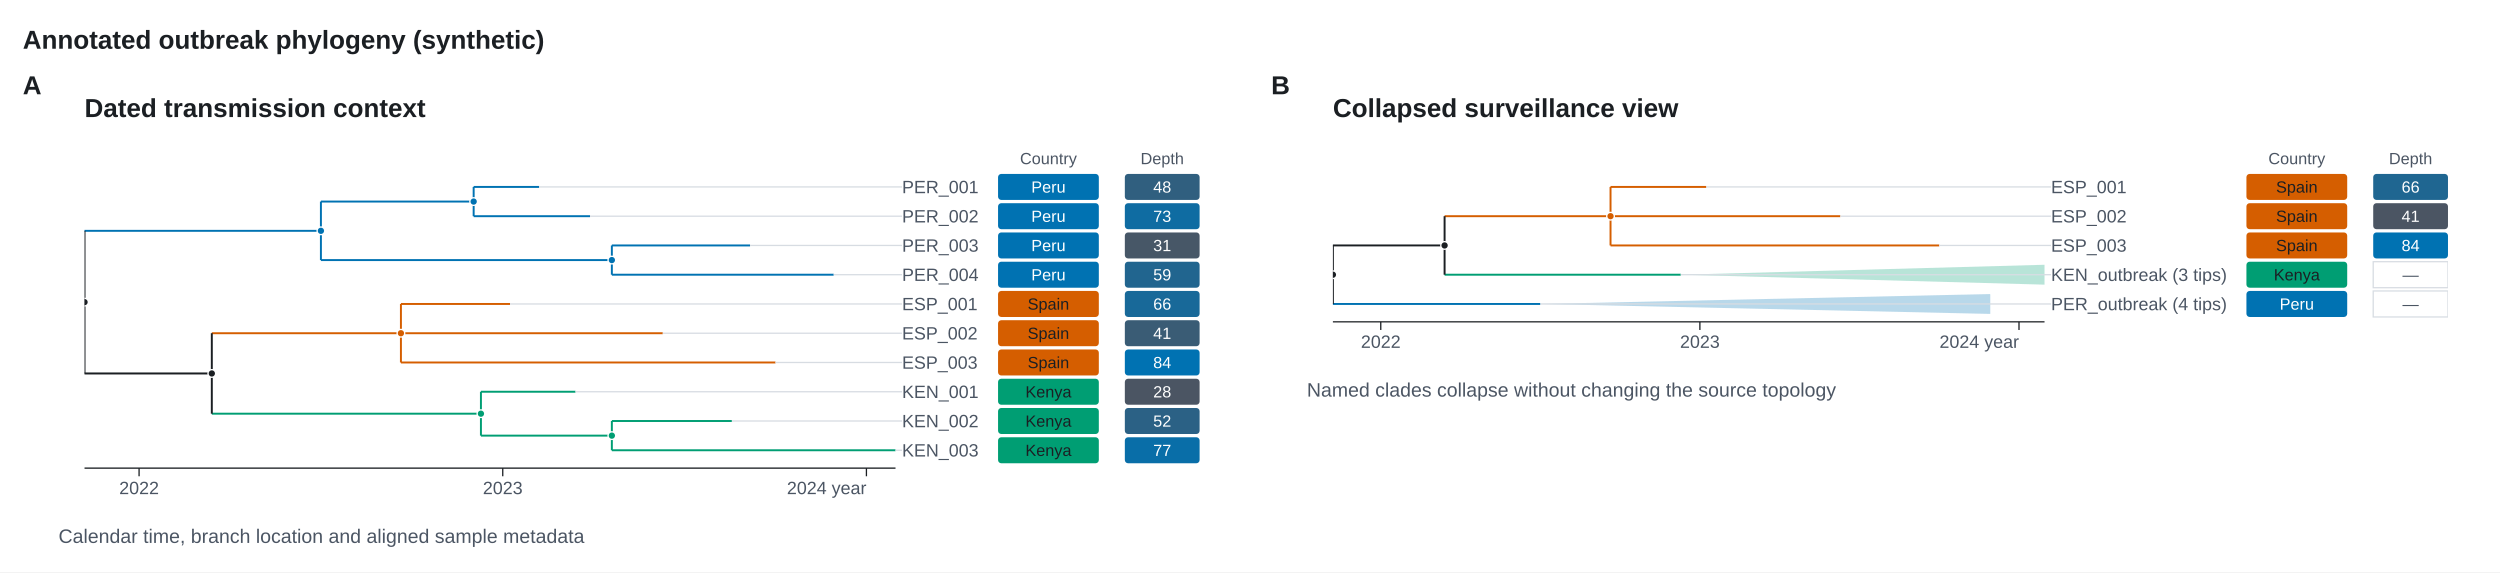
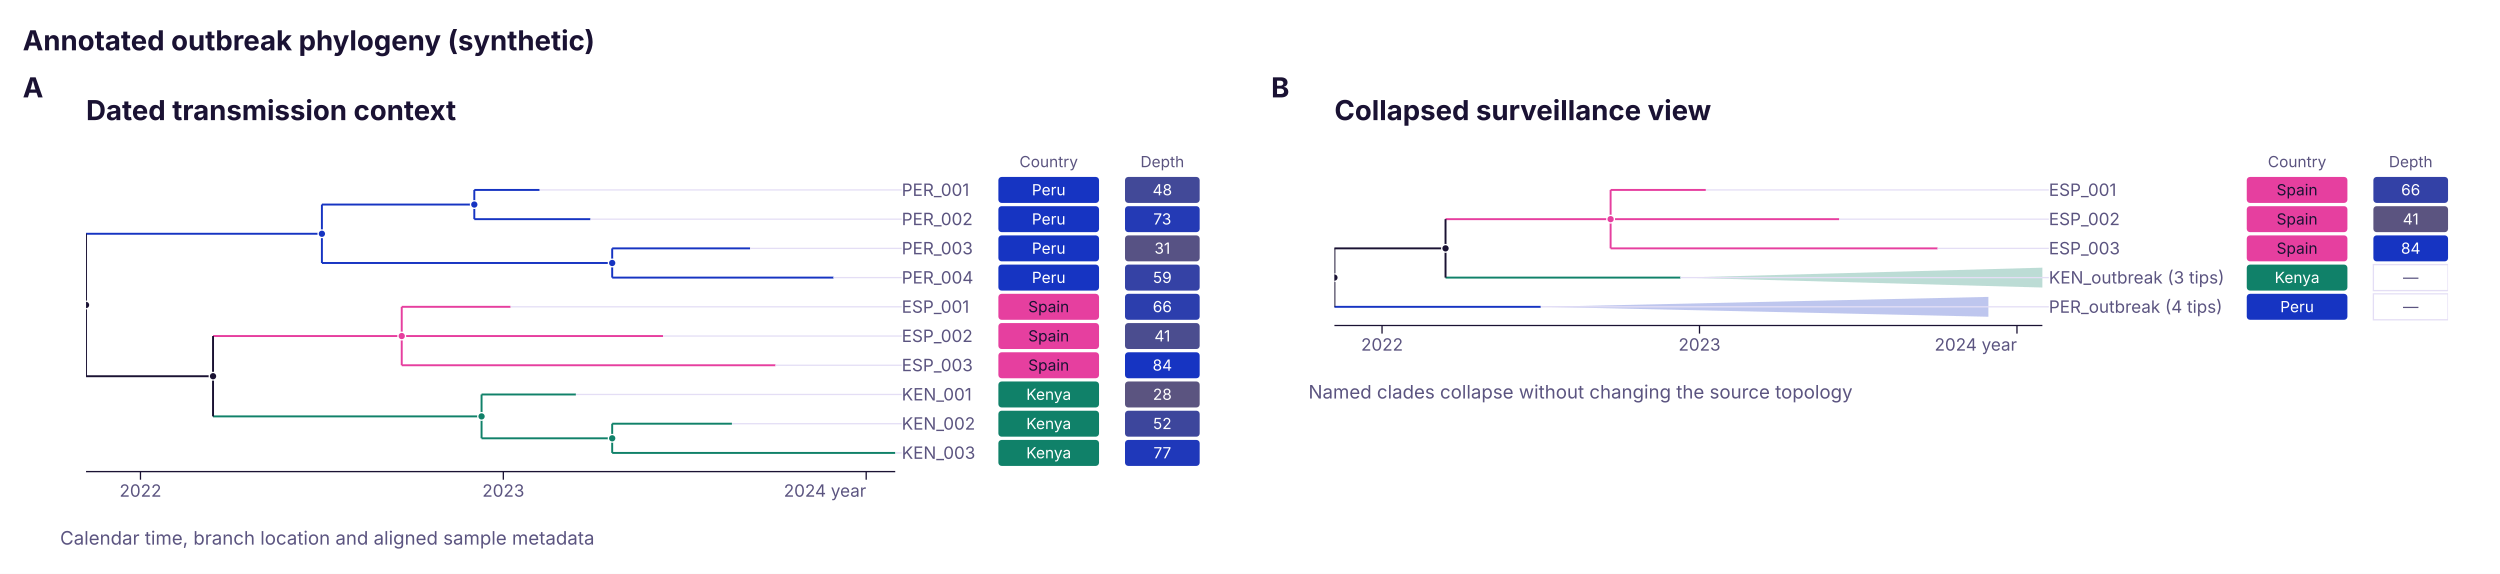
- <svg xmlns="http://www.w3.org/2000/svg" width="1538" height="352" viewBox="0 0 1538 352" font-family="Liberation Sans, Arial, Helvetica, sans-serif" role="img" aria-labelledby="karyon-title karyon-desc">
-   <rect x="0" y="0" width="1538" height="352" fill="#ffffff" />
-   <g transform="translate(36 42) scale(1)">
-     <svg width="720" height="280" viewBox="0 0 720 280" font-family="Liberation Sans, Arial, Helvetica, sans-serif">
+ <svg xmlns="http://www.w3.org/2000/svg" width="1540" height="353.5" viewBox="0 0 1540 353.5" font-family="Inter, Liberation Sans, Arial, Helvetica, sans-serif" role="img" aria-labelledby="karyon-title karyon-desc">
+   <rect x="0" y="0" width="1540" height="353.5" fill="#ffffff" />
+   <g transform="translate(37 43) scale(1)">
+     <svg width="720" height="281" viewBox="0 0 720 281" font-family="Inter, Liberation Sans, Arial, Helvetica, sans-serif">
      <defs>
        <clipPath id="p0-karyon-clip-0">
-           <rect x="16" y="42" width="686" height="224" />
+           <rect x="16" y="43" width="686" height="224" />
        </clipPath>
      </defs>
-       <rect x="0" y="0" width="720" height="280" fill="#ffffff" />
-       <text x="16" y="30" fill="#1b1f23" font-size="16" text-anchor="start" font-weight="bold">Dated transmission context</text>
+       <rect x="0" y="0" width="720" height="281" fill="#ffffff" />
+       <text x="16" y="31" fill="#1a1233" font-size="17" text-anchor="start" font-weight="bold">Dated transmission context</text>
      <g clip-path="url(#p0-karyon-clip-0)">
        <g>
-           <line x1="16" y1="100" x2="161.425" y2="100" stroke="#0072b2" stroke-width="1.2" />
-         </g>
-         <g>
-           <line x1="161.425" y1="82" x2="255.392" y2="82" stroke="#0072b2" stroke-width="1.2" />
-         </g>
-         <g>
-           <line x1="255.392" y1="73" x2="295.664" y2="73" stroke="#0072b2" stroke-width="1.2" />
-         </g>
-         <g>
-           <line x1="255.392" y1="91" x2="326.986" y2="91" stroke="#0072b2" stroke-width="1.2" />
-         </g>
-         <g>
-           <line x1="161.425" y1="118" x2="340.41" y2="118" stroke="#0072b2" stroke-width="1.2" />
-         </g>
-         <g>
-           <line x1="340.41" y1="109" x2="425.428" y2="109" stroke="#0072b2" stroke-width="1.2" />
-         </g>
-         <g>
-           <line x1="340.41" y1="127" x2="476.886" y2="127" stroke="#0072b2" stroke-width="1.2" />
-         </g>
-         <line x1="16" y1="187.75" x2="94.306" y2="187.75" stroke="#1b1f23" stroke-width="1.2" />
-         <g>
-           <line x1="94.306" y1="163" x2="210.646" y2="163" stroke="#d55e00" stroke-width="1.2" />
-         </g>
-         <g>
-           <line x1="210.646" y1="145" x2="277.765" y2="145" stroke="#d55e00" stroke-width="1.2" />
-         </g>
-         <g>
-           <line x1="210.646" y1="163" x2="371.732" y2="163" stroke="#d55e00" stroke-width="1.2" />
-         </g>
-         <g>
-           <line x1="210.646" y1="181" x2="441.089" y2="181" stroke="#d55e00" stroke-width="1.2" />
-         </g>
-         <g>
-           <line x1="94.306" y1="212.5" x2="259.867" y2="212.5" stroke="#009e73" stroke-width="1.2" />
-         </g>
-         <g>
-           <line x1="259.867" y1="199" x2="318.037" y2="199" stroke="#009e73" stroke-width="1.2" />
-         </g>
-         <g>
-           <line x1="259.867" y1="226" x2="340.41" y2="226" stroke="#009e73" stroke-width="1.2" />
-         </g>
-         <g>
-           <line x1="340.41" y1="217" x2="414.241" y2="217" stroke="#009e73" stroke-width="1.2" />
-         </g>
-         <g>
-           <line x1="340.41" y1="235" x2="514.92" y2="235" stroke="#009e73" stroke-width="1.2" />
-         </g>
-         <line x1="16" y1="100" x2="16" y2="187.75" stroke="#1b1f23" stroke-width="1.2" />
-         <circle cx="16" cy="143.875" r="2.75" fill="#ffffff" />
-         <circle cx="16" cy="143.875" r="1.95" fill="#1b1f23" />
-         <g>
-           <line x1="161.425" y1="82" x2="161.425" y2="118" stroke="#0072b2" stroke-width="1.2" />
-         </g>
-         <circle cx="161.425" cy="100" r="2.75" fill="#ffffff" />
-         <circle cx="161.425" cy="100" r="1.95" fill="#0072b2" />
-         <g>
-           <line x1="255.392" y1="73" x2="255.392" y2="91" stroke="#0072b2" stroke-width="1.2" />
-         </g>
-         <circle cx="255.392" cy="82" r="2.75" fill="#ffffff" />
-         <circle cx="255.392" cy="82" r="1.95" fill="#0072b2" />
-         <g>
-           <line x1="340.41" y1="109" x2="340.41" y2="127" stroke="#0072b2" stroke-width="1.2" />
-         </g>
-         <circle cx="340.41" cy="118" r="2.75" fill="#ffffff" />
-         <circle cx="340.41" cy="118" r="1.95" fill="#0072b2" />
-         <line x1="94.306" y1="163" x2="94.306" y2="212.5" stroke="#1b1f23" stroke-width="1.2" />
-         <circle cx="94.306" cy="187.75" r="2.75" fill="#ffffff" />
-         <circle cx="94.306" cy="187.75" r="1.95" fill="#1b1f23" />
-         <g>
-           <line x1="210.646" y1="145" x2="210.646" y2="181" stroke="#d55e00" stroke-width="1.2" />
-         </g>
-         <circle cx="210.646" cy="163" r="2.75" fill="#ffffff" />
-         <circle cx="210.646" cy="163" r="1.95" fill="#d55e00" />
-         <g>
-           <line x1="259.867" y1="199" x2="259.867" y2="226" stroke="#009e73" stroke-width="1.2" />
-         </g>
-         <circle cx="259.867" cy="212.5" r="2.75" fill="#ffffff" />
-         <circle cx="259.867" cy="212.5" r="1.95" fill="#009e73" />
-         <g>
-           <line x1="340.41" y1="217" x2="340.41" y2="235" stroke="#009e73" stroke-width="1.2" />
-         </g>
-         <circle cx="340.41" cy="226" r="2.75" fill="#ffffff" />
-         <circle cx="340.41" cy="226" r="1.95" fill="#009e73" />
-         <line x1="295.664" y1="73" x2="518.92" y2="73" stroke="#d7dce2" stroke-width="0.8" />
-         <text x="518.92" y="76.85" fill="#4b5563" font-size="11" text-anchor="start">PER_001</text>
-         <line x1="326.986" y1="91" x2="518.92" y2="91" stroke="#d7dce2" stroke-width="0.8" />
-         <text x="518.92" y="94.85" fill="#4b5563" font-size="11" text-anchor="start">PER_002</text>
-         <line x1="425.428" y1="109" x2="518.92" y2="109" stroke="#d7dce2" stroke-width="0.8" />
-         <text x="518.92" y="112.85" fill="#4b5563" font-size="11" text-anchor="start">PER_003</text>
-         <line x1="476.886" y1="127" x2="518.92" y2="127" stroke="#d7dce2" stroke-width="0.8" />
-         <text x="518.92" y="130.85" fill="#4b5563" font-size="11" text-anchor="start">PER_004</text>
-         <line x1="277.765" y1="145" x2="518.92" y2="145" stroke="#d7dce2" stroke-width="0.8" />
-         <text x="518.92" y="148.85" fill="#4b5563" font-size="11" text-anchor="start">ESP_001</text>
-         <line x1="371.732" y1="163" x2="518.92" y2="163" stroke="#d7dce2" stroke-width="0.8" />
-         <text x="518.92" y="166.85" fill="#4b5563" font-size="11" text-anchor="start">ESP_002</text>
-         <line x1="441.089" y1="181" x2="518.92" y2="181" stroke="#d7dce2" stroke-width="0.8" />
-         <text x="518.92" y="184.85" fill="#4b5563" font-size="11" text-anchor="start">ESP_003</text>
-         <line x1="318.037" y1="199" x2="518.92" y2="199" stroke="#d7dce2" stroke-width="0.8" />
-         <text x="518.92" y="202.85" fill="#4b5563" font-size="11" text-anchor="start">KEN_001</text>
-         <line x1="414.241" y1="217" x2="518.92" y2="217" stroke="#d7dce2" stroke-width="0.8" />
-         <text x="518.92" y="220.85" fill="#4b5563" font-size="11" text-anchor="start">KEN_002</text>
-         <line x1="514.92" y1="235" x2="518.92" y2="235" stroke="#d7dce2" stroke-width="0.8" />
-         <text x="518.92" y="238.85" fill="#4b5563" font-size="11" text-anchor="start">KEN_003</text>
-         <text x="609" y="59" fill="#4b5563" font-size="10" text-anchor="middle">Country</text>
-         <g>
-           <rect x="578" y="65" width="62" height="16" rx="2" fill="#0072b2" />
-           <text x="609" y="76.5" fill="#ffffff" font-size="10" text-anchor="middle">Peru</text>
-         </g>
-         <g>
-           <rect x="578" y="83" width="62" height="16" rx="2" fill="#0072b2" />
-           <text x="609" y="94.5" fill="#ffffff" font-size="10" text-anchor="middle">Peru</text>
-         </g>
-         <g>
-           <rect x="578" y="101" width="62" height="16" rx="2" fill="#0072b2" />
-           <text x="609" y="112.5" fill="#ffffff" font-size="10" text-anchor="middle">Peru</text>
-         </g>
-         <g>
-           <rect x="578" y="119" width="62" height="16" rx="2" fill="#0072b2" />
-           <text x="609" y="130.5" fill="#ffffff" font-size="10" text-anchor="middle">Peru</text>
-         </g>
-         <g>
-           <rect x="578" y="137" width="62" height="16" rx="2" fill="#d55e00" />
-           <text x="609" y="148.5" fill="#1b1f23" font-size="10" text-anchor="middle">Spain</text>
-         </g>
-         <g>
-           <rect x="578" y="155" width="62" height="16" rx="2" fill="#d55e00" />
-           <text x="609" y="166.5" fill="#1b1f23" font-size="10" text-anchor="middle">Spain</text>
-         </g>
-         <g>
-           <rect x="578" y="173" width="62" height="16" rx="2" fill="#d55e00" />
-           <text x="609" y="184.5" fill="#1b1f23" font-size="10" text-anchor="middle">Spain</text>
-         </g>
-         <g>
-           <rect x="578" y="191" width="62" height="16" rx="2" fill="#009e73" />
-           <text x="609" y="202.5" fill="#1b1f23" font-size="10" text-anchor="middle">Kenya</text>
-         </g>
-         <g>
-           <rect x="578" y="209" width="62" height="16" rx="2" fill="#009e73" />
-           <text x="609" y="220.5" fill="#1b1f23" font-size="10" text-anchor="middle">Kenya</text>
-         </g>
-         <g>
-           <rect x="578" y="227" width="62" height="16" rx="2" fill="#009e73" />
-           <text x="609" y="238.5" fill="#1b1f23" font-size="10" text-anchor="middle">Kenya</text>
-         </g>
-         <text x="679" y="59" fill="#4b5563" font-size="10" text-anchor="middle">Depth</text>
-         <g>
-           <rect x="656" y="65" width="46" height="16" rx="2" fill="#305f7f" />
-           <text x="679" y="76.5" fill="#ffffff" font-size="10" text-anchor="middle">48</text>
-         </g>
-         <g>
-           <rect x="656" y="83" width="46" height="16" rx="2" fill="#0f6ca2" />
-           <text x="679" y="94.5" fill="#ffffff" font-size="10" text-anchor="middle">73</text>
-         </g>
-         <g>
-           <rect x="656" y="101" width="46" height="16" rx="2" fill="#475767" />
-           <text x="679" y="112.5" fill="#ffffff" font-size="10" text-anchor="middle">31</text>
-         </g>
-         <g>
-           <rect x="656" y="119" width="46" height="16" rx="2" fill="#21658f" />
-           <text x="679" y="130.5" fill="#ffffff" font-size="10" text-anchor="middle">59</text>
-         </g>
-         <g>
-           <rect x="656" y="137" width="46" height="16" rx="2" fill="#186999" />
-           <text x="679" y="148.5" fill="#ffffff" font-size="10" text-anchor="middle">66</text>
-         </g>
-         <g>
-           <rect x="656" y="155" width="46" height="16" rx="2" fill="#3a5c75" />
-           <text x="679" y="166.5" fill="#ffffff" font-size="10" text-anchor="middle">41</text>
-         </g>
-         <g>
-           <rect x="656" y="173" width="46" height="16" rx="2" fill="#0072b2" />
-           <text x="679" y="184.5" fill="#ffffff" font-size="10" text-anchor="middle">84</text>
-         </g>
-         <g>
-           <rect x="656" y="191" width="46" height="16" rx="2" fill="#4b5563" />
-           <text x="679" y="202.5" fill="#ffffff" font-size="10" text-anchor="middle">28</text>
-         </g>
-         <g>
-           <rect x="656" y="209" width="46" height="16" rx="2" fill="#2b6185" />
-           <text x="679" y="220.5" fill="#ffffff" font-size="10" text-anchor="middle">52</text>
-         </g>
-         <g>
-           <rect x="656" y="227" width="46" height="16" rx="2" fill="#096ea8" />
-           <text x="679" y="238.5" fill="#ffffff" font-size="10" text-anchor="middle">77</text>
-         </g>
-         <line x1="16" y1="246" x2="514.92" y2="246" stroke="#1b1f23" stroke-width="0.8" />
-         <line x1="49.56" y1="246" x2="49.56" y2="251" stroke="#1b1f23" stroke-width="0.8" />
-         <text x="49.56" y="262" fill="#4b5563" font-size="11" text-anchor="middle">2022</text>
-         <line x1="273.291" y1="246" x2="273.291" y2="251" stroke="#1b1f23" stroke-width="0.8" />
-         <text x="273.291" y="262" fill="#4b5563" font-size="11" text-anchor="middle">2023</text>
-         <line x1="497.022" y1="246" x2="497.022" y2="251" stroke="#1b1f23" stroke-width="0.8" />
-         <text x="497.022" y="262" fill="#4b5563" font-size="11" text-anchor="end">2024 year</text>
+           <line x1="16" y1="101" x2="161.29" y2="101" stroke="#1634c2" stroke-width="1.2" />
+         </g>
+         <g>
+           <line x1="161.29" y1="83" x2="255.169" y2="83" stroke="#1634c2" stroke-width="1.2" />
+         </g>
+         <g>
+           <line x1="255.169" y1="74" x2="295.404" y2="74" stroke="#1634c2" stroke-width="1.2" />
+         </g>
+         <g>
+           <line x1="255.169" y1="92" x2="326.697" y2="92" stroke="#1634c2" stroke-width="1.2" />
+         </g>
+         <g>
+           <line x1="161.29" y1="119" x2="340.108" y2="119" stroke="#1634c2" stroke-width="1.2" />
+         </g>
+         <g>
+           <line x1="340.108" y1="110" x2="425.047" y2="110" stroke="#1634c2" stroke-width="1.2" />
+         </g>
+         <g>
+           <line x1="340.108" y1="128" x2="476.457" y2="128" stroke="#1634c2" stroke-width="1.2" />
+         </g>
+         <line x1="16" y1="188.75" x2="94.233" y2="188.75" stroke="#1a1233" stroke-width="1.2" />
+         <g>
+           <line x1="94.233" y1="164" x2="210.465" y2="164" stroke="#e63f9f" stroke-width="1.2" />
+         </g>
+         <g>
+           <line x1="210.465" y1="146" x2="277.522" y2="146" stroke="#e63f9f" stroke-width="1.2" />
+         </g>
+         <g>
+           <line x1="210.465" y1="164" x2="371.401" y2="164" stroke="#e63f9f" stroke-width="1.2" />
+         </g>
+         <g>
+           <line x1="210.465" y1="182" x2="440.693" y2="182" stroke="#e63f9f" stroke-width="1.2" />
+         </g>
+         <g>
+           <line x1="94.233" y1="213.5" x2="259.64" y2="213.5" stroke="#108169" stroke-width="1.2" />
+         </g>
+         <g>
+           <line x1="259.64" y1="200" x2="317.756" y2="200" stroke="#108169" stroke-width="1.2" />
+         </g>
+         <g>
+           <line x1="259.64" y1="227" x2="340.108" y2="227" stroke="#108169" stroke-width="1.2" />
+         </g>
+         <g>
+           <line x1="340.108" y1="218" x2="413.871" y2="218" stroke="#108169" stroke-width="1.2" />
+         </g>
+         <g>
+           <line x1="340.108" y1="236" x2="514.456" y2="236" stroke="#108169" stroke-width="1.2" />
+         </g>
+         <line x1="16" y1="101" x2="16" y2="188.75" stroke="#1a1233" stroke-width="1.2" />
+         <circle cx="16" cy="144.875" r="2.75" fill="#ffffff" />
+         <circle cx="16" cy="144.875" r="1.95" fill="#1a1233" />
+         <g>
+           <line x1="161.29" y1="83" x2="161.29" y2="119" stroke="#1634c2" stroke-width="1.2" />
+         </g>
+         <circle cx="161.29" cy="101" r="2.75" fill="#ffffff" />
+         <circle cx="161.29" cy="101" r="1.95" fill="#1634c2" />
+         <g>
+           <line x1="255.169" y1="74" x2="255.169" y2="92" stroke="#1634c2" stroke-width="1.2" />
+         </g>
+         <circle cx="255.169" cy="83" r="2.75" fill="#ffffff" />
+         <circle cx="255.169" cy="83" r="1.95" fill="#1634c2" />
+         <g>
+           <line x1="340.108" y1="110" x2="340.108" y2="128" stroke="#1634c2" stroke-width="1.2" />
+         </g>
+         <circle cx="340.108" cy="119" r="2.75" fill="#ffffff" />
+         <circle cx="340.108" cy="119" r="1.95" fill="#1634c2" />
+         <line x1="94.233" y1="164" x2="94.233" y2="213.5" stroke="#1a1233" stroke-width="1.2" />
+         <circle cx="94.233" cy="188.75" r="2.75" fill="#ffffff" />
+         <circle cx="94.233" cy="188.75" r="1.95" fill="#1a1233" />
+         <g>
+           <line x1="210.465" y1="146" x2="210.465" y2="182" stroke="#e63f9f" stroke-width="1.2" />
+         </g>
+         <circle cx="210.465" cy="164" r="2.75" fill="#ffffff" />
+         <circle cx="210.465" cy="164" r="1.95" fill="#e63f9f" />
+         <g>
+           <line x1="259.64" y1="200" x2="259.64" y2="227" stroke="#108169" stroke-width="1.2" />
+         </g>
+         <circle cx="259.64" cy="213.5" r="2.75" fill="#ffffff" />
+         <circle cx="259.64" cy="213.5" r="1.95" fill="#108169" />
+         <g>
+           <line x1="340.108" y1="218" x2="340.108" y2="236" stroke="#108169" stroke-width="1.2" />
+         </g>
+         <circle cx="340.108" cy="227" r="2.75" fill="#ffffff" />
+         <circle cx="340.108" cy="227" r="1.95" fill="#108169" />
+         <line x1="295.404" y1="74" x2="518.456" y2="74" stroke="#e4def5" stroke-width="0.8" />
+         <text x="518.456" y="77.675" fill="#5b5480" font-size="10.5" text-anchor="start">PER_001</text>
+         <line x1="326.697" y1="92" x2="518.456" y2="92" stroke="#e4def5" stroke-width="0.8" />
+         <text x="518.456" y="95.675" fill="#5b5480" font-size="10.5" text-anchor="start">PER_002</text>
+         <line x1="425.047" y1="110" x2="518.456" y2="110" stroke="#e4def5" stroke-width="0.8" />
+         <text x="518.456" y="113.675" fill="#5b5480" font-size="10.5" text-anchor="start">PER_003</text>
+         <line x1="476.457" y1="128" x2="518.456" y2="128" stroke="#e4def5" stroke-width="0.8" />
+         <text x="518.456" y="131.675" fill="#5b5480" font-size="10.5" text-anchor="start">PER_004</text>
+         <line x1="277.522" y1="146" x2="518.456" y2="146" stroke="#e4def5" stroke-width="0.8" />
+         <text x="518.456" y="149.675" fill="#5b5480" font-size="10.5" text-anchor="start">ESP_001</text>
+         <line x1="371.401" y1="164" x2="518.456" y2="164" stroke="#e4def5" stroke-width="0.8" />
+         <text x="518.456" y="167.675" fill="#5b5480" font-size="10.5" text-anchor="start">ESP_002</text>
+         <line x1="440.693" y1="182" x2="518.456" y2="182" stroke="#e4def5" stroke-width="0.8" />
+         <text x="518.456" y="185.675" fill="#5b5480" font-size="10.5" text-anchor="start">ESP_003</text>
+         <line x1="317.756" y1="200" x2="518.456" y2="200" stroke="#e4def5" stroke-width="0.8" />
+         <text x="518.456" y="203.675" fill="#5b5480" font-size="10.5" text-anchor="start">KEN_001</text>
+         <line x1="413.871" y1="218" x2="518.456" y2="218" stroke="#e4def5" stroke-width="0.8" />
+         <text x="518.456" y="221.675" fill="#5b5480" font-size="10.5" text-anchor="start">KEN_002</text>
+         <line x1="514.456" y1="236" x2="518.456" y2="236" stroke="#e4def5" stroke-width="0.8" />
+         <text x="518.456" y="239.675" fill="#5b5480" font-size="10.5" text-anchor="start">KEN_003</text>
+         <text x="609" y="60" fill="#5b5480" font-size="9.5" text-anchor="middle">Country</text>
+         <g>
+           <rect x="578" y="66" width="62" height="16" rx="2" fill="#1634c2" />
+           <text x="609" y="77.325" fill="#ffffff" font-size="9.5" text-anchor="middle">Peru</text>
+         </g>
+         <g>
+           <rect x="578" y="84" width="62" height="16" rx="2" fill="#1634c2" />
+           <text x="609" y="95.325" fill="#ffffff" font-size="9.5" text-anchor="middle">Peru</text>
+         </g>
+         <g>
+           <rect x="578" y="102" width="62" height="16" rx="2" fill="#1634c2" />
+           <text x="609" y="113.325" fill="#ffffff" font-size="9.5" text-anchor="middle">Peru</text>
+         </g>
+         <g>
+           <rect x="578" y="120" width="62" height="16" rx="2" fill="#1634c2" />
+           <text x="609" y="131.325" fill="#ffffff" font-size="9.5" text-anchor="middle">Peru</text>
+         </g>
+         <g>
+           <rect x="578" y="138" width="62" height="16" rx="2" fill="#e63f9f" />
+           <text x="609" y="149.325" fill="#1a1233" font-size="9.5" text-anchor="middle">Spain</text>
+         </g>
+         <g>
+           <rect x="578" y="156" width="62" height="16" rx="2" fill="#e63f9f" />
+           <text x="609" y="167.325" fill="#1a1233" font-size="9.5" text-anchor="middle">Spain</text>
+         </g>
+         <g>
+           <rect x="578" y="174" width="62" height="16" rx="2" fill="#e63f9f" />
+           <text x="609" y="185.325" fill="#1a1233" font-size="9.5" text-anchor="middle">Spain</text>
+         </g>
+         <g>
+           <rect x="578" y="192" width="62" height="16" rx="2" fill="#108169" />
+           <text x="609" y="203.325" fill="#ffffff" font-size="9.5" text-anchor="middle">Kenya</text>
+         </g>
+         <g>
+           <rect x="578" y="210" width="62" height="16" rx="2" fill="#108169" />
+           <text x="609" y="221.325" fill="#ffffff" font-size="9.5" text-anchor="middle">Kenya</text>
+         </g>
+         <g>
+           <rect x="578" y="228" width="62" height="16" rx="2" fill="#108169" />
+           <text x="609" y="239.325" fill="#ffffff" font-size="9.5" text-anchor="middle">Kenya</text>
+         </g>
+         <text x="679" y="60" fill="#5b5480" font-size="9.5" text-anchor="middle">Depth</text>
+         <g>
+           <rect x="656" y="66" width="46" height="16" rx="2" fill="#424998" />
+           <text x="679" y="77.325" fill="#ffffff" font-size="9.5" text-anchor="middle">48</text>
+         </g>
+         <g>
+           <rect x="656" y="84" width="46" height="16" rx="2" fill="#243ab5" />
+           <text x="679" y="95.325" fill="#ffffff" font-size="9.5" text-anchor="middle">73</text>
+         </g>
+         <g>
+           <rect x="656" y="102" width="46" height="16" rx="2" fill="#575284" />
+           <text x="679" y="113.325" fill="#ffffff" font-size="9.5" text-anchor="middle">31</text>
+         </g>
+         <g>
+           <rect x="656" y="120" width="46" height="16" rx="2" fill="#3542a5" />
+           <text x="679" y="131.325" fill="#ffffff" font-size="9.5" text-anchor="middle">59</text>
+         </g>
+         <g>
+           <rect x="656" y="138" width="46" height="16" rx="2" fill="#2c3ead" />
+           <text x="679" y="149.325" fill="#ffffff" font-size="9.5" text-anchor="middle">66</text>
+         </g>
+         <g>
+           <rect x="656" y="156" width="46" height="16" rx="2" fill="#4b4d8f" />
+           <text x="679" y="167.325" fill="#ffffff" font-size="9.5" text-anchor="middle">41</text>
+         </g>
+         <g>
+           <rect x="656" y="174" width="46" height="16" rx="2" fill="#1634c2" />
+           <text x="679" y="185.325" fill="#ffffff" font-size="9.5" text-anchor="middle">84</text>
+         </g>
+         <g>
+           <rect x="656" y="192" width="46" height="16" rx="2" fill="#5b5480" />
+           <text x="679" y="203.325" fill="#ffffff" font-size="9.5" text-anchor="middle">28</text>
+         </g>
+         <g>
+           <rect x="656" y="210" width="46" height="16" rx="2" fill="#3d469c" />
+           <text x="679" y="221.325" fill="#ffffff" font-size="9.5" text-anchor="middle">52</text>
+         </g>
+         <g>
+           <rect x="656" y="228" width="46" height="16" rx="2" fill="#1f38ba" />
+           <text x="679" y="239.325" fill="#ffffff" font-size="9.5" text-anchor="middle">77</text>
+         </g>
+         <line x1="16" y1="247.5" x2="514.456" y2="247.5" stroke="#1a1233" stroke-width="0.8" />
+         <line x1="49.528" y1="247.5" x2="49.528" y2="252.5" stroke="#1a1233" stroke-width="0.8" />
+         <text x="49.528" y="263" fill="#5b5480" font-size="10.5" text-anchor="middle">2022</text>
+         <line x1="273.051" y1="247.5" x2="273.051" y2="252.5" stroke="#1a1233" stroke-width="0.8" />
+         <text x="273.051" y="263" fill="#5b5480" font-size="10.5" text-anchor="middle">2023</text>
+         <line x1="496.574" y1="247.5" x2="496.574" y2="252.5" stroke="#1a1233" stroke-width="0.8" />
+         <text x="496.574" y="263" fill="#5b5480" font-size="10.5" text-anchor="end">2024 year</text>
      </g>
    </svg>
  </g>
-   <g transform="translate(804 42) scale(1)">
-     <svg width="720" height="190" viewBox="0 0 720 190" font-family="Liberation Sans, Arial, Helvetica, sans-serif">
+   <g transform="translate(806 43) scale(1)">
+     <svg width="720" height="191" viewBox="0 0 720 191" font-family="Inter, Liberation Sans, Arial, Helvetica, sans-serif">
      <defs>
        <clipPath id="p1-karyon-clip-0">
-           <rect x="16" y="42" width="686" height="134" />
+           <rect x="16" y="43" width="686" height="134" />
        </clipPath>
      </defs>
-       <rect x="0" y="0" width="720" height="190" fill="#ffffff" />
-       <text x="16" y="30" fill="#1b1f23" font-size="16" text-anchor="start" font-weight="bold">Collapsed surveillance view</text>
+       <rect x="0" y="0" width="720" height="191" fill="#ffffff" />
+       <text x="16" y="31" fill="#1a1233" font-size="17" text-anchor="start" font-weight="bold">Collapsed surveillance view</text>
      <g clip-path="url(#p1-karyon-clip-0)">
        <g>
-           <line x1="16" y1="145" x2="143.608" y2="145" stroke="#0072b2" stroke-width="1.2" />
-         </g>
-         <line x1="16" y1="109" x2="84.712" y2="109" stroke="#1b1f23" stroke-width="1.2" />
-         <g>
-           <line x1="84.712" y1="91" x2="186.798" y2="91" stroke="#d55e00" stroke-width="1.2" />
-         </g>
-         <g>
-           <line x1="186.798" y1="73" x2="245.694" y2="73" stroke="#d55e00" stroke-width="1.2" />
-         </g>
-         <g>
-           <line x1="186.798" y1="91" x2="328.148" y2="91" stroke="#d55e00" stroke-width="1.2" />
-         </g>
-         <g>
-           <line x1="186.798" y1="109" x2="389.007" y2="109" stroke="#d55e00" stroke-width="1.2" />
-         </g>
-         <g>
-           <line x1="84.712" y1="127" x2="229.989" y2="127" stroke="#009e73" stroke-width="1.2" />
-         </g>
-         <line x1="16" y1="109" x2="16" y2="145" stroke="#1b1f23" stroke-width="1.2" />
-         <circle cx="16" cy="127" r="2.75" fill="#ffffff" />
-         <circle cx="16" cy="127" r="1.95" fill="#1b1f23" />
-         <line x1="84.712" y1="91" x2="84.712" y2="127" stroke="#1b1f23" stroke-width="1.2" />
-         <circle cx="84.712" cy="109" r="2.75" fill="#ffffff" />
-         <circle cx="84.712" cy="109" r="1.95" fill="#1b1f23" />
-         <g>
-           <line x1="186.798" y1="73" x2="186.798" y2="109" stroke="#d55e00" stroke-width="1.2" />
-         </g>
-         <circle cx="186.798" cy="91" r="2.75" fill="#ffffff" />
-         <circle cx="186.798" cy="91" r="1.95" fill="#d55e00" />
-         <g>
-           <path d="M 229.989 127 L 453.793 120.88 L 453.793 133.12 Z" fill="#009e73" fill-opacity="0.28" />
-         </g>
-         <g>
-           <path d="M 143.608 145 L 420.419 138.88 L 420.419 151.12 Z" fill="#0072b2" fill-opacity="0.28" />
-         </g>
-         <line x1="245.694" y1="73" x2="457.793" y2="73" stroke="#d7dce2" stroke-width="0.8" />
-         <text x="457.793" y="76.85" fill="#4b5563" font-size="11" text-anchor="start">ESP_001</text>
-         <line x1="328.148" y1="91" x2="457.793" y2="91" stroke="#d7dce2" stroke-width="0.8" />
-         <text x="457.793" y="94.85" fill="#4b5563" font-size="11" text-anchor="start">ESP_002</text>
-         <line x1="389.007" y1="109" x2="457.793" y2="109" stroke="#d7dce2" stroke-width="0.8" />
-         <text x="457.793" y="112.85" fill="#4b5563" font-size="11" text-anchor="start">ESP_003</text>
-         <line x1="229.989" y1="127" x2="457.793" y2="127" stroke="#d7dce2" stroke-width="0.8" />
-         <text x="457.793" y="130.85" fill="#4b5563" font-size="11" text-anchor="start">KEN_outbreak (3 tips)</text>
-         <line x1="143.608" y1="145" x2="457.793" y2="145" stroke="#d7dce2" stroke-width="0.8" />
-         <text x="457.793" y="148.85" fill="#4b5563" font-size="11" text-anchor="start">PER_outbreak (4 tips)</text>
-         <text x="609" y="59" fill="#4b5563" font-size="10" text-anchor="middle">Country</text>
-         <g>
-           <rect x="578" y="65" width="62" height="16" rx="2" fill="#d55e00" />
-           <text x="609" y="76.5" fill="#1b1f23" font-size="10" text-anchor="middle">Spain</text>
-         </g>
-         <g>
-           <rect x="578" y="83" width="62" height="16" rx="2" fill="#d55e00" />
-           <text x="609" y="94.5" fill="#1b1f23" font-size="10" text-anchor="middle">Spain</text>
-         </g>
-         <g>
-           <rect x="578" y="101" width="62" height="16" rx="2" fill="#d55e00" />
-           <text x="609" y="112.5" fill="#1b1f23" font-size="10" text-anchor="middle">Spain</text>
-         </g>
-         <g>
-           <rect x="578" y="119" width="62" height="16" rx="2" fill="#009e73" />
-           <text x="609" y="130.5" fill="#1b1f23" font-size="10" text-anchor="middle">Kenya</text>
-         </g>
-         <g>
-           <rect x="578" y="137" width="62" height="16" rx="2" fill="#0072b2" />
-           <text x="609" y="148.5" fill="#ffffff" font-size="10" text-anchor="middle">Peru</text>
-         </g>
-         <text x="679" y="59" fill="#4b5563" font-size="10" text-anchor="middle">Depth</text>
-         <g>
-           <rect x="656" y="65" width="46" height="16" rx="2" fill="#1f6691" />
-           <text x="679" y="76.5" fill="#ffffff" font-size="10" text-anchor="middle">66</text>
-         </g>
-         <g>
-           <rect x="656" y="83" width="46" height="16" rx="2" fill="#4b5563" />
-           <text x="679" y="94.5" fill="#ffffff" font-size="10" text-anchor="middle">41</text>
-         </g>
-         <g>
-           <rect x="656" y="101" width="46" height="16" rx="2" fill="#0072b2" />
-           <text x="679" y="112.5" fill="#ffffff" font-size="10" text-anchor="middle">84</text>
-         </g>
-         <g>
-           <rect x="656" y="119" width="46" height="16" fill="none" stroke="#d7dce2" stroke-width="0.8" />
-           <text x="679" y="130.5" fill="#4b5563" font-size="10" text-anchor="middle">—</text>
-         </g>
-         <g>
-           <rect x="656" y="137" width="46" height="16" fill="none" stroke="#d7dce2" stroke-width="0.8" />
-           <text x="679" y="148.5" fill="#4b5563" font-size="10" text-anchor="middle">—</text>
-         </g>
-         <line x1="16" y1="156" x2="453.793" y2="156" stroke="#1b1f23" stroke-width="0.8" />
-         <line x1="45.448" y1="156" x2="45.448" y2="161" stroke="#1b1f23" stroke-width="0.8" />
-         <text x="45.448" y="172" fill="#4b5563" font-size="11" text-anchor="middle">2022</text>
-         <line x1="241.768" y1="156" x2="241.768" y2="161" stroke="#1b1f23" stroke-width="0.8" />
-         <text x="241.768" y="172" fill="#4b5563" font-size="11" text-anchor="middle">2023</text>
-         <line x1="438.087" y1="156" x2="438.087" y2="161" stroke="#1b1f23" stroke-width="0.8" />
-         <text x="438.087" y="172" fill="#4b5563" font-size="11" text-anchor="end">2024 year</text>
+           <line x1="16" y1="146" x2="143.113" y2="146" stroke="#1634c2" stroke-width="1.2" />
+         </g>
+         <line x1="16" y1="110" x2="84.446" y2="110" stroke="#1a1233" stroke-width="1.2" />
+         <g>
+           <line x1="84.446" y1="92" x2="186.136" y2="92" stroke="#e63f9f" stroke-width="1.2" />
+         </g>
+         <g>
+           <line x1="186.136" y1="74" x2="244.804" y2="74" stroke="#e63f9f" stroke-width="1.2" />
+         </g>
+         <g>
+           <line x1="186.136" y1="92" x2="326.939" y2="92" stroke="#e63f9f" stroke-width="1.2" />
+         </g>
+         <g>
+           <line x1="186.136" y1="110" x2="387.562" y2="110" stroke="#e63f9f" stroke-width="1.2" />
+         </g>
+         <g>
+           <line x1="84.446" y1="128" x2="229.159" y2="128" stroke="#108169" stroke-width="1.2" />
+         </g>
+         <line x1="16" y1="110" x2="16" y2="146" stroke="#1a1233" stroke-width="1.2" />
+         <circle cx="16" cy="128" r="2.75" fill="#ffffff" />
+         <circle cx="16" cy="128" r="1.95" fill="#1a1233" />
+         <line x1="84.446" y1="92" x2="84.446" y2="128" stroke="#1a1233" stroke-width="1.2" />
+         <circle cx="84.446" cy="110" r="2.75" fill="#ffffff" />
+         <circle cx="84.446" cy="110" r="1.95" fill="#1a1233" />
+         <g>
+           <line x1="186.136" y1="74" x2="186.136" y2="110" stroke="#e63f9f" stroke-width="1.2" />
+         </g>
+         <circle cx="186.136" cy="92" r="2.75" fill="#ffffff" />
+         <circle cx="186.136" cy="92" r="1.95" fill="#e63f9f" />
+         <g>
+           <path d="M 229.159 128 L 452.097 121.88 L 452.097 134.12 Z" fill="#108169" fill-opacity="0.28" />
+         </g>
+         <g>
+           <path d="M 143.113 146 L 418.851 139.88 L 418.851 152.12 Z" fill="#1634c2" fill-opacity="0.28" />
+         </g>
+         <line x1="244.804" y1="74" x2="456.097" y2="74" stroke="#e4def5" stroke-width="0.8" />
+         <text x="456.097" y="77.675" fill="#5b5480" font-size="10.5" text-anchor="start">ESP_001</text>
+         <line x1="326.939" y1="92" x2="456.097" y2="92" stroke="#e4def5" stroke-width="0.8" />
+         <text x="456.097" y="95.675" fill="#5b5480" font-size="10.5" text-anchor="start">ESP_002</text>
+         <line x1="387.562" y1="110" x2="456.097" y2="110" stroke="#e4def5" stroke-width="0.8" />
+         <text x="456.097" y="113.675" fill="#5b5480" font-size="10.5" text-anchor="start">ESP_003</text>
+         <line x1="229.159" y1="128" x2="456.097" y2="128" stroke="#e4def5" stroke-width="0.8" />
+         <text x="456.097" y="131.675" fill="#5b5480" font-size="10.5" text-anchor="start">KEN_outbreak (3 tips)</text>
+         <line x1="143.113" y1="146" x2="456.097" y2="146" stroke="#e4def5" stroke-width="0.8" />
+         <text x="456.097" y="149.675" fill="#5b5480" font-size="10.5" text-anchor="start">PER_outbreak (4 tips)</text>
+         <text x="609" y="60" fill="#5b5480" font-size="9.5" text-anchor="middle">Country</text>
+         <g>
+           <rect x="578" y="66" width="62" height="16" rx="2" fill="#e63f9f" />
+           <text x="609" y="77.325" fill="#1a1233" font-size="9.5" text-anchor="middle">Spain</text>
+         </g>
+         <g>
+           <rect x="578" y="84" width="62" height="16" rx="2" fill="#e63f9f" />
+           <text x="609" y="95.325" fill="#1a1233" font-size="9.5" text-anchor="middle">Spain</text>
+         </g>
+         <g>
+           <rect x="578" y="102" width="62" height="16" rx="2" fill="#e63f9f" />
+           <text x="609" y="113.325" fill="#1a1233" font-size="9.5" text-anchor="middle">Spain</text>
+         </g>
+         <g>
+           <rect x="578" y="120" width="62" height="16" rx="2" fill="#108169" />
+           <text x="609" y="131.325" fill="#ffffff" font-size="9.5" text-anchor="middle">Kenya</text>
+         </g>
+         <g>
+           <rect x="578" y="138" width="62" height="16" rx="2" fill="#1634c2" />
+           <text x="609" y="149.325" fill="#ffffff" font-size="9.5" text-anchor="middle">Peru</text>
+         </g>
+         <text x="679" y="60" fill="#5b5480" font-size="9.5" text-anchor="middle">Depth</text>
+         <g>
+           <rect x="656" y="66" width="46" height="16" rx="2" fill="#3341a6" />
+           <text x="679" y="77.325" fill="#ffffff" font-size="9.5" text-anchor="middle">66</text>
+         </g>
+         <g>
+           <rect x="656" y="84" width="46" height="16" rx="2" fill="#5b5480" />
+           <text x="679" y="95.325" fill="#ffffff" font-size="9.5" text-anchor="middle">41</text>
+         </g>
+         <g>
+           <rect x="656" y="102" width="46" height="16" rx="2" fill="#1634c2" />
+           <text x="679" y="113.325" fill="#ffffff" font-size="9.5" text-anchor="middle">84</text>
+         </g>
+         <g>
+           <rect x="656" y="120" width="46" height="16" fill="none" stroke="#e4def5" stroke-width="0.8" />
+           <text x="679" y="131.325" fill="#5b5480" font-size="9.5" text-anchor="middle">—</text>
+         </g>
+         <g>
+           <rect x="656" y="138" width="46" height="16" fill="none" stroke="#e4def5" stroke-width="0.8" />
+           <text x="679" y="149.325" fill="#5b5480" font-size="9.5" text-anchor="middle">—</text>
+         </g>
+         <line x1="16" y1="157.5" x2="452.097" y2="157.5" stroke="#1a1233" stroke-width="0.8" />
+         <line x1="45.334" y1="157.5" x2="45.334" y2="162.5" stroke="#1a1233" stroke-width="0.8" />
+         <text x="45.334" y="173" fill="#5b5480" font-size="10.5" text-anchor="middle">2022</text>
+         <line x1="240.893" y1="157.5" x2="240.893" y2="162.5" stroke="#1a1233" stroke-width="0.8" />
+         <text x="240.893" y="173" fill="#5b5480" font-size="10.5" text-anchor="middle">2023</text>
+         <line x1="436.452" y1="157.5" x2="436.452" y2="162.5" stroke="#1a1233" stroke-width="0.8" />
+         <text x="436.452" y="173" fill="#5b5480" font-size="10.5" text-anchor="end">2024 year</text>
      </g>
    </svg>
  </g>
-   <text x="14" y="30" fill="#1b1f23" font-size="16" text-anchor="start" font-weight="bold">Annotated outbreak phylogeny (synthetic)</text>
-   <text x="14" y="58" fill="#1b1f23" font-size="16" text-anchor="start" font-weight="bold">A</text>
-   <text x="36" y="334" fill="#4b5563" font-size="12" text-anchor="start">Calendar time, branch location and aligned sample metadata</text>
-   <text x="782" y="58" fill="#1b1f23" font-size="16" text-anchor="start" font-weight="bold">B</text>
-   <text x="804" y="244" fill="#4b5563" font-size="12" text-anchor="start">Named clades collapse without changing the source topology</text>
+   <text x="14" y="31" fill="#1a1233" font-size="17" text-anchor="start" font-weight="bold">Annotated outbreak phylogeny (synthetic)</text>
+   <text x="14" y="60" fill="#1a1233" font-size="17" text-anchor="start" font-weight="bold">A</text>
+   <text x="37" y="335.5" fill="#5b5480" font-size="11.5" text-anchor="start">Calendar time, branch location and aligned sample metadata</text>
+   <text x="783" y="60" fill="#1a1233" font-size="17" text-anchor="start" font-weight="bold">B</text>
+   <text x="806" y="245.5" fill="#5b5480" font-size="11.5" text-anchor="start">Named clades collapse without changing the source topology</text>
</svg>
